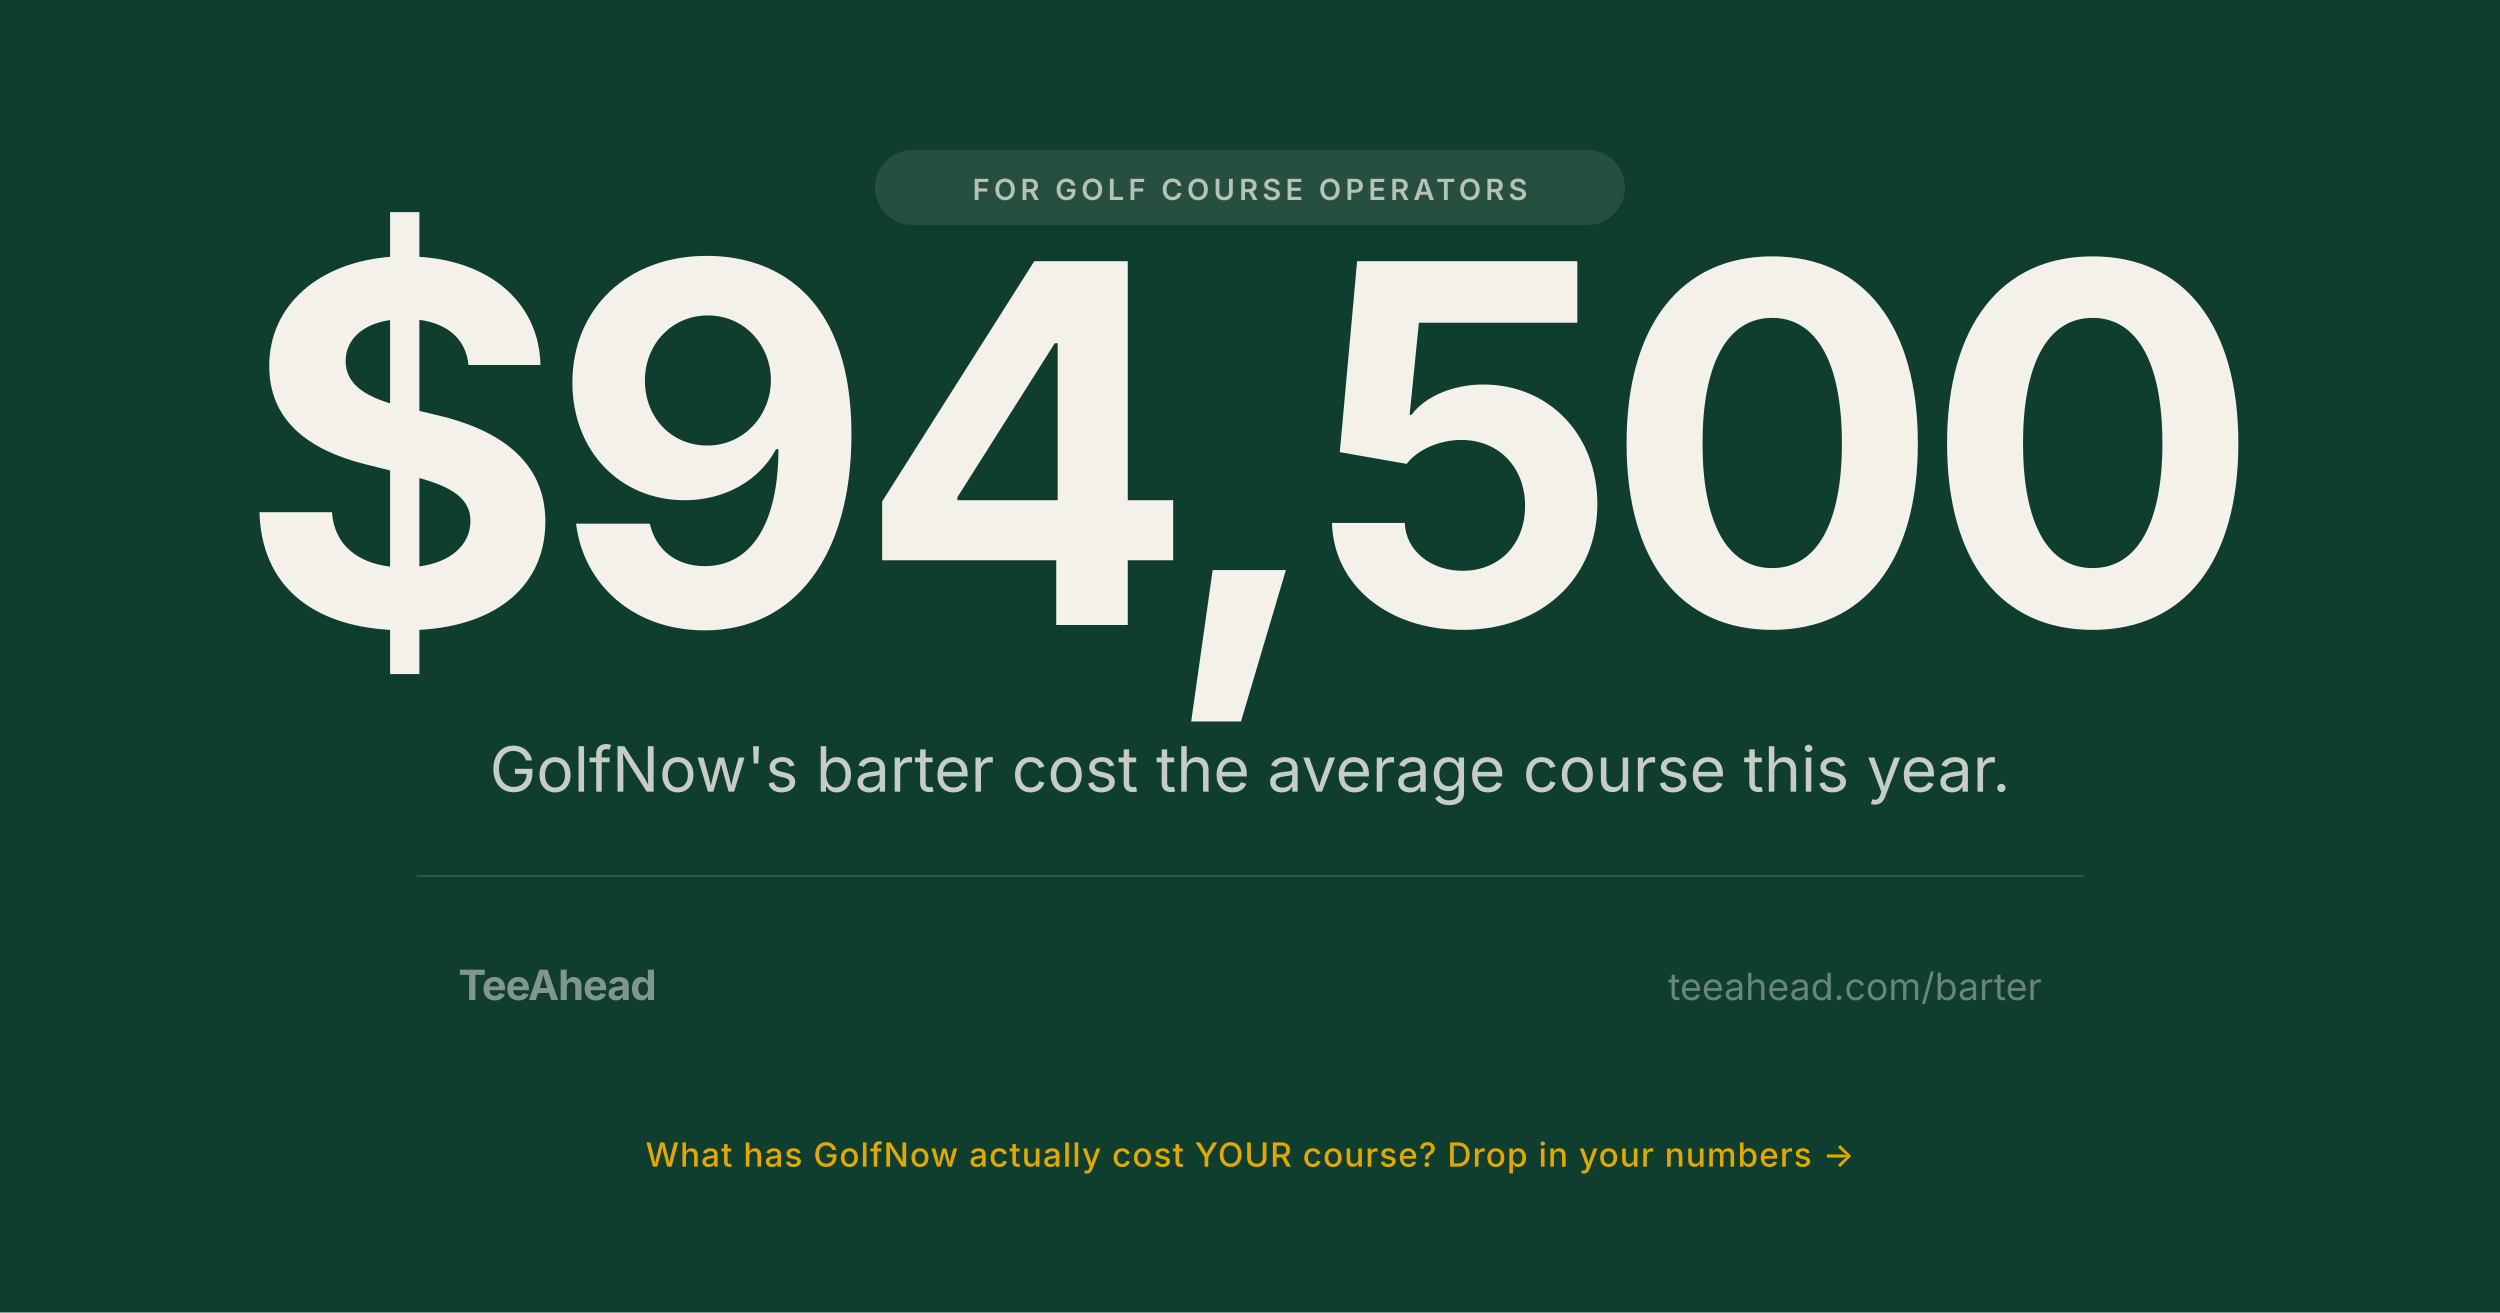
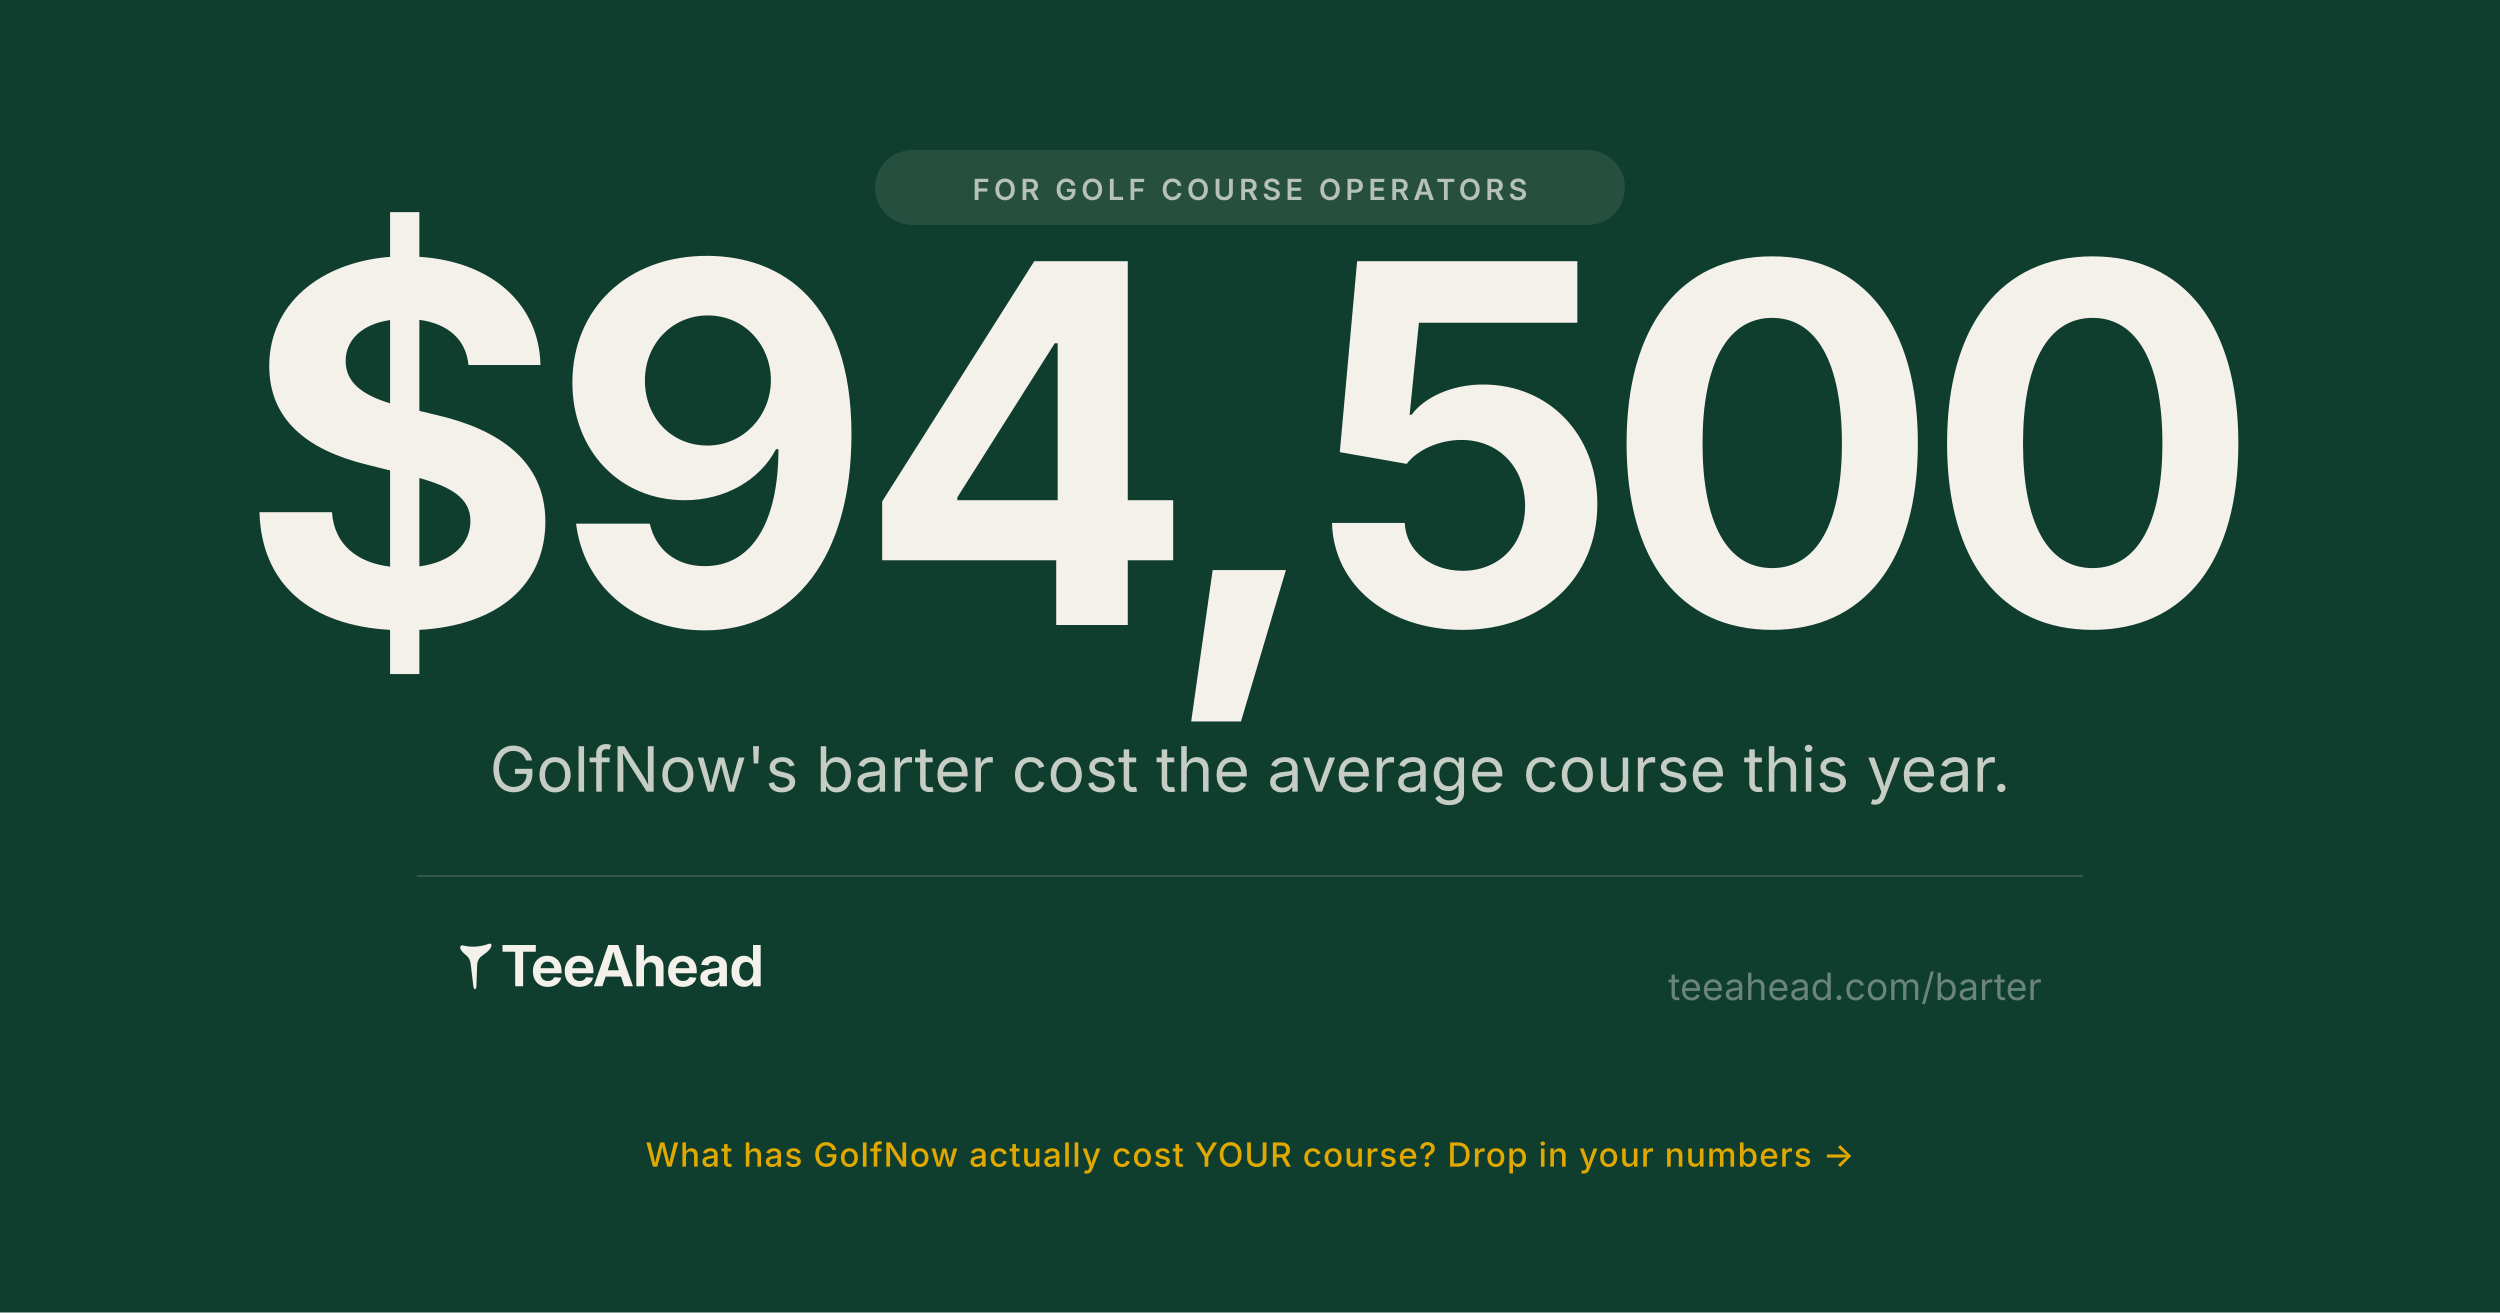
<svg xmlns="http://www.w3.org/2000/svg" width="1200" height="630" viewBox="0 0 1200 630">
  <rect width="1200" height="630" fill="#0F3D2E" />
  <rect x="420" y="72" width="360" height="36" rx="18" fill="#F4F1EA" opacity="0.1" />
  <text x="600" y="96" font-family="Inter, -apple-system, sans-serif" font-size="14" font-weight="600" fill="#F4F1EA" opacity="0.7" text-anchor="middle" letter-spacing="2">FOR GOLF COURSE OPERATORS</text>
  <text x="600" y="300" font-family="Inter, -apple-system, sans-serif" font-size="240" font-weight="700" fill="#F4F1EA" text-anchor="middle" letter-spacing="-8">$94,500</text>
  <text x="600" y="380" font-family="Inter, -apple-system, sans-serif" font-size="30" font-weight="400" fill="#F4F1EA" opacity="0.8" text-anchor="middle">GolfNow's barter cost the average course this year.</text>
  <rect x="200" y="420" width="800" height="1" fill="#F4F1EA" opacity="0.15" />
-   <text x="220" y="480" font-family="Inter, -apple-system, sans-serif" font-size="20" font-weight="700" fill="#F4F1EA" opacity="0.5" letter-spacing="-0.5">TeeAhead</text>
+   <g transform="translate(220 450) scale(0.3)">
+     <g fill="#F4F1EA">
+       <path d="M 9 13 C 20 16 36 15 49 10 C 53 9 54 12 52 16 C 49 22 42 26 37 30 C 32 34 30 39 30 46 L 29 77 C 29 84 25 85 24 78 L 20 44 C 19 36 17 32 12 28 C 7 24 3 20 3 16 C 3 13 5 12 9 13 Z" />
+       <path transform="translate(68.000 78.000) scale(0.0442953 -0.0442953)" d="M60 1247L60 1490L1263 1490L1263 1247L805 1247L805 0L519 0L519 1247Z" />
+       <path transform="translate(116.194 78.000) scale(0.0442953 -0.0442953)" d="M604 -23Q441 -23 321 47.5Q201 118 136 245Q71 372 71 539Q71 705 136.5 832.5Q202 960 319.5 1031.5Q437 1103 591 1103Q703 1103 797 1065.5Q891 1028 960.5 956.5Q1030 885 1068 782Q1106 679 1106 547L1106 469L182 469L182 651L972 651L845 603Q845 691 815.5 755Q786 819 730.5 854.5Q675 890 595 890Q517 890 460 854.5Q403 819 372.5 755.5Q342 692 342 610L342 487Q342 394 374.5 327Q407 260 467.5 225Q528 190 611 190Q668 190 714 206.5Q760 223 791.5 255Q823 287 839 330L1092 308Q1070 210 1002.5 135Q935 60 833 18.5Q731 -23 604 -23Z" />
+       <path transform="translate(167.109 78.000) scale(0.0442953 -0.0442953)" d="M604 -23Q441 -23 321 47.5Q201 118 136 245Q71 372 71 539Q71 705 136.5 832.5Q202 960 319.5 1031.5Q437 1103 591 1103Q703 1103 797 1065.5Q891 1028 960.5 956.5Q1030 885 1068 782Q1106 679 1106 547L1106 469L182 469L182 651L972 651L845 603Q845 691 815.5 755Q786 819 730.5 854.5Q675 890 595 890Q517 890 460 854.5Q403 819 372.5 755.5Q342 692 342 610L342 487Q342 394 374.5 327Q407 260 467.5 225Q528 190 611 190Q668 190 714 206.5Q760 223 791.5 255Q823 287 839 330L1092 308Q1070 210 1002.5 135Q935 60 833 18.5Q731 -23 604 -23Z" />
+       <path transform="translate(215.459 78.000) scale(0.0442953 -0.0442953)" d="M28 0L550 1490L916 1490L1442 0L1127 0L878 751Q837 883 793 1034Q749 1185 697 1379L768 1379Q716 1185 672.5 1033Q629 881 589 751L339 0ZM346 348L346 578L1125 578L1125 348Z" />
+       <path transform="translate(279.521 78.000) scale(0.0442953 -0.0442953)" d="M396 618L396 0L119 0L119 1490L393 1490L393 809L352 809Q401 951 492 1026.5Q583 1102 723 1102Q837 1102 922 1053Q1007 1004 1054.5 910Q1102 816 1102 683L1102 0L824 0L824 637Q824 746 770 805.5Q716 865 618 865Q554 865 503 837.5Q452 810 424 755.5Q396 701 396 618Z" />
+       <path transform="translate(332.494 78.000) scale(0.0442953 -0.0442953)" d="M604 -23Q441 -23 321 47.5Q201 118 136 245Q71 372 71 539Q71 705 136.5 832.5Q202 960 319.5 1031.5Q437 1103 591 1103Q703 1103 797 1065.5Q891 1028 960.5 956.5Q1030 885 1068 782Q1106 679 1106 547L1106 469L182 469L182 651L972 651L845 603Q845 691 815.5 755Q786 819 730.5 854.5Q675 890 595 890Q517 890 460 854.5Q403 819 372.5 755.5Q342 692 342 610L342 487Q342 394 374.5 327Q407 260 467.5 225Q528 190 611 190Q668 190 714 206.5Q760 223 791.5 255Q823 287 839 330L1092 308Q1070 210 1002.5 135Q935 60 833 18.5Q731 -23 604 -23Z" />
+       <path transform="translate(384.159 78.000) scale(0.0442953 -0.0442953)" d="M437 -19Q332 -19 249 17.5Q166 54 117 126Q68 198 68 306Q68 397 103 457.5Q138 518 196 554.5Q254 591 330 610Q406 629 487 638Q585 647 643 656Q701 665 727.5 682Q754 699 754 736L754 742Q754 788 732.5 822Q711 856 670 874.5Q629 893 569 893Q510 893 466 874.5Q422 856 395 824Q368 792 360 752L101 772Q119 877 181 950Q243 1023 343 1062.5Q443 1102 574 1102Q670 1102 753 1079Q836 1056 898 1010Q960 964 994.5 895.5Q1029 827 1029 732L1029 0L762 0L762 152L755 152Q728 102 686 63.5Q644 25 582.5 3Q521 -19 437 -19ZM510 179Q588 179 642.5 207.5Q697 236 726.5 285Q756 334 756 394L756 511Q743 503 718 495.5Q693 488 661.5 482Q630 476 595 470Q560 464 528 460Q473 452 430 434.5Q387 417 361.5 387Q336 357 336 311Q336 269 358 239.5Q380 210 419 194.5Q458 179 510 179Z" />
+       <path transform="translate(433.905 78.000) scale(0.0442953 -0.0442953)" d="M529 -21Q394 -21 291 47.5Q188 116 129.5 241.5Q71 367 71 541Q71 716 130 841.5Q189 967 292.5 1034.5Q396 1102 527 1102Q608 1102 669 1077Q730 1052 773.5 1010Q817 968 845 918L849 918L849 1490L1125 1490L1125 0L854 0L854 169L847 169Q819 115 775.5 72Q732 29 671 4Q610 -21 529 -21ZM603 206Q683 206 740.5 248Q798 290 829 365Q860 440 860 541Q860 644 829 719Q798 794 740.5 835.5Q683 877 603 877Q525 877 468.5 836Q412 795 382 720Q352 645 352 541Q352 440 382.5 364Q413 288 469.5 247Q526 206 603 206Z" />
+     </g>
+   </g>
  <text x="980" y="480" font-family="Inter, -apple-system, sans-serif" font-size="18" font-weight="400" fill="#F4F1EA" opacity="0.4" text-anchor="end">teeahead.com/barter</text>
  <text x="600" y="560" font-family="Inter, -apple-system, sans-serif" font-size="16" font-weight="500" fill="#E0A800" text-anchor="middle" letter-spacing="0.5">What has GolfNow actually cost YOUR course? Drop in your numbers →</text>
</svg>
